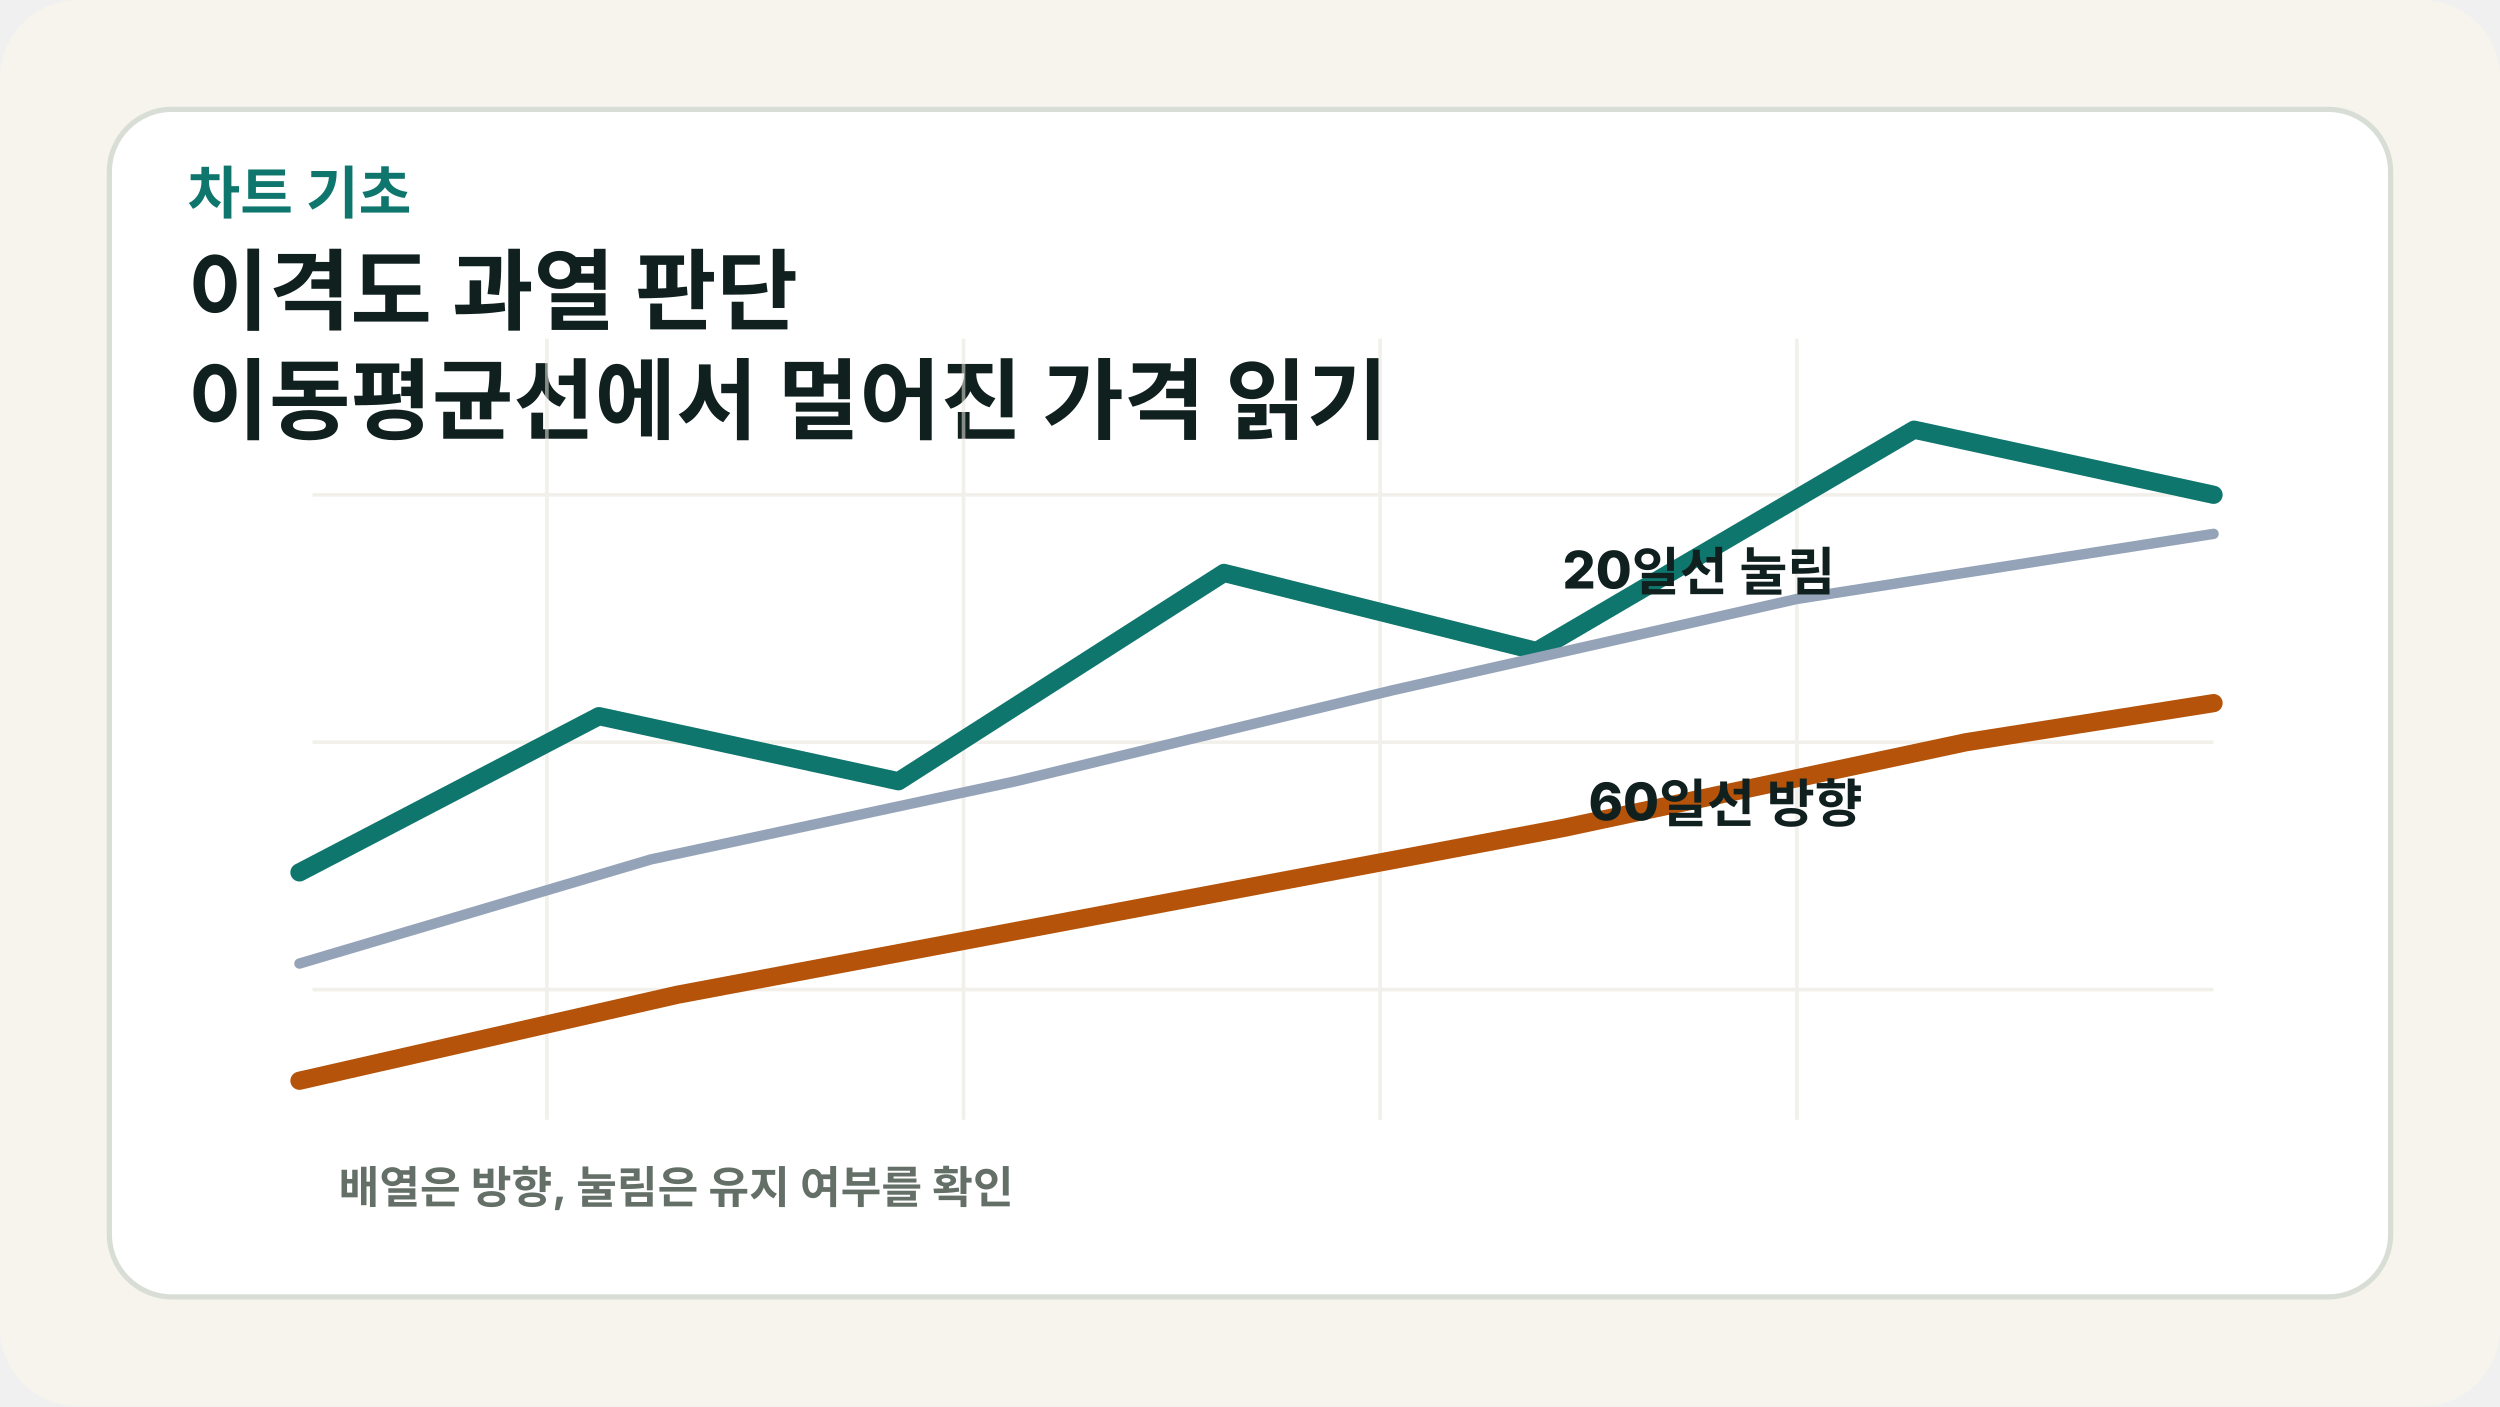
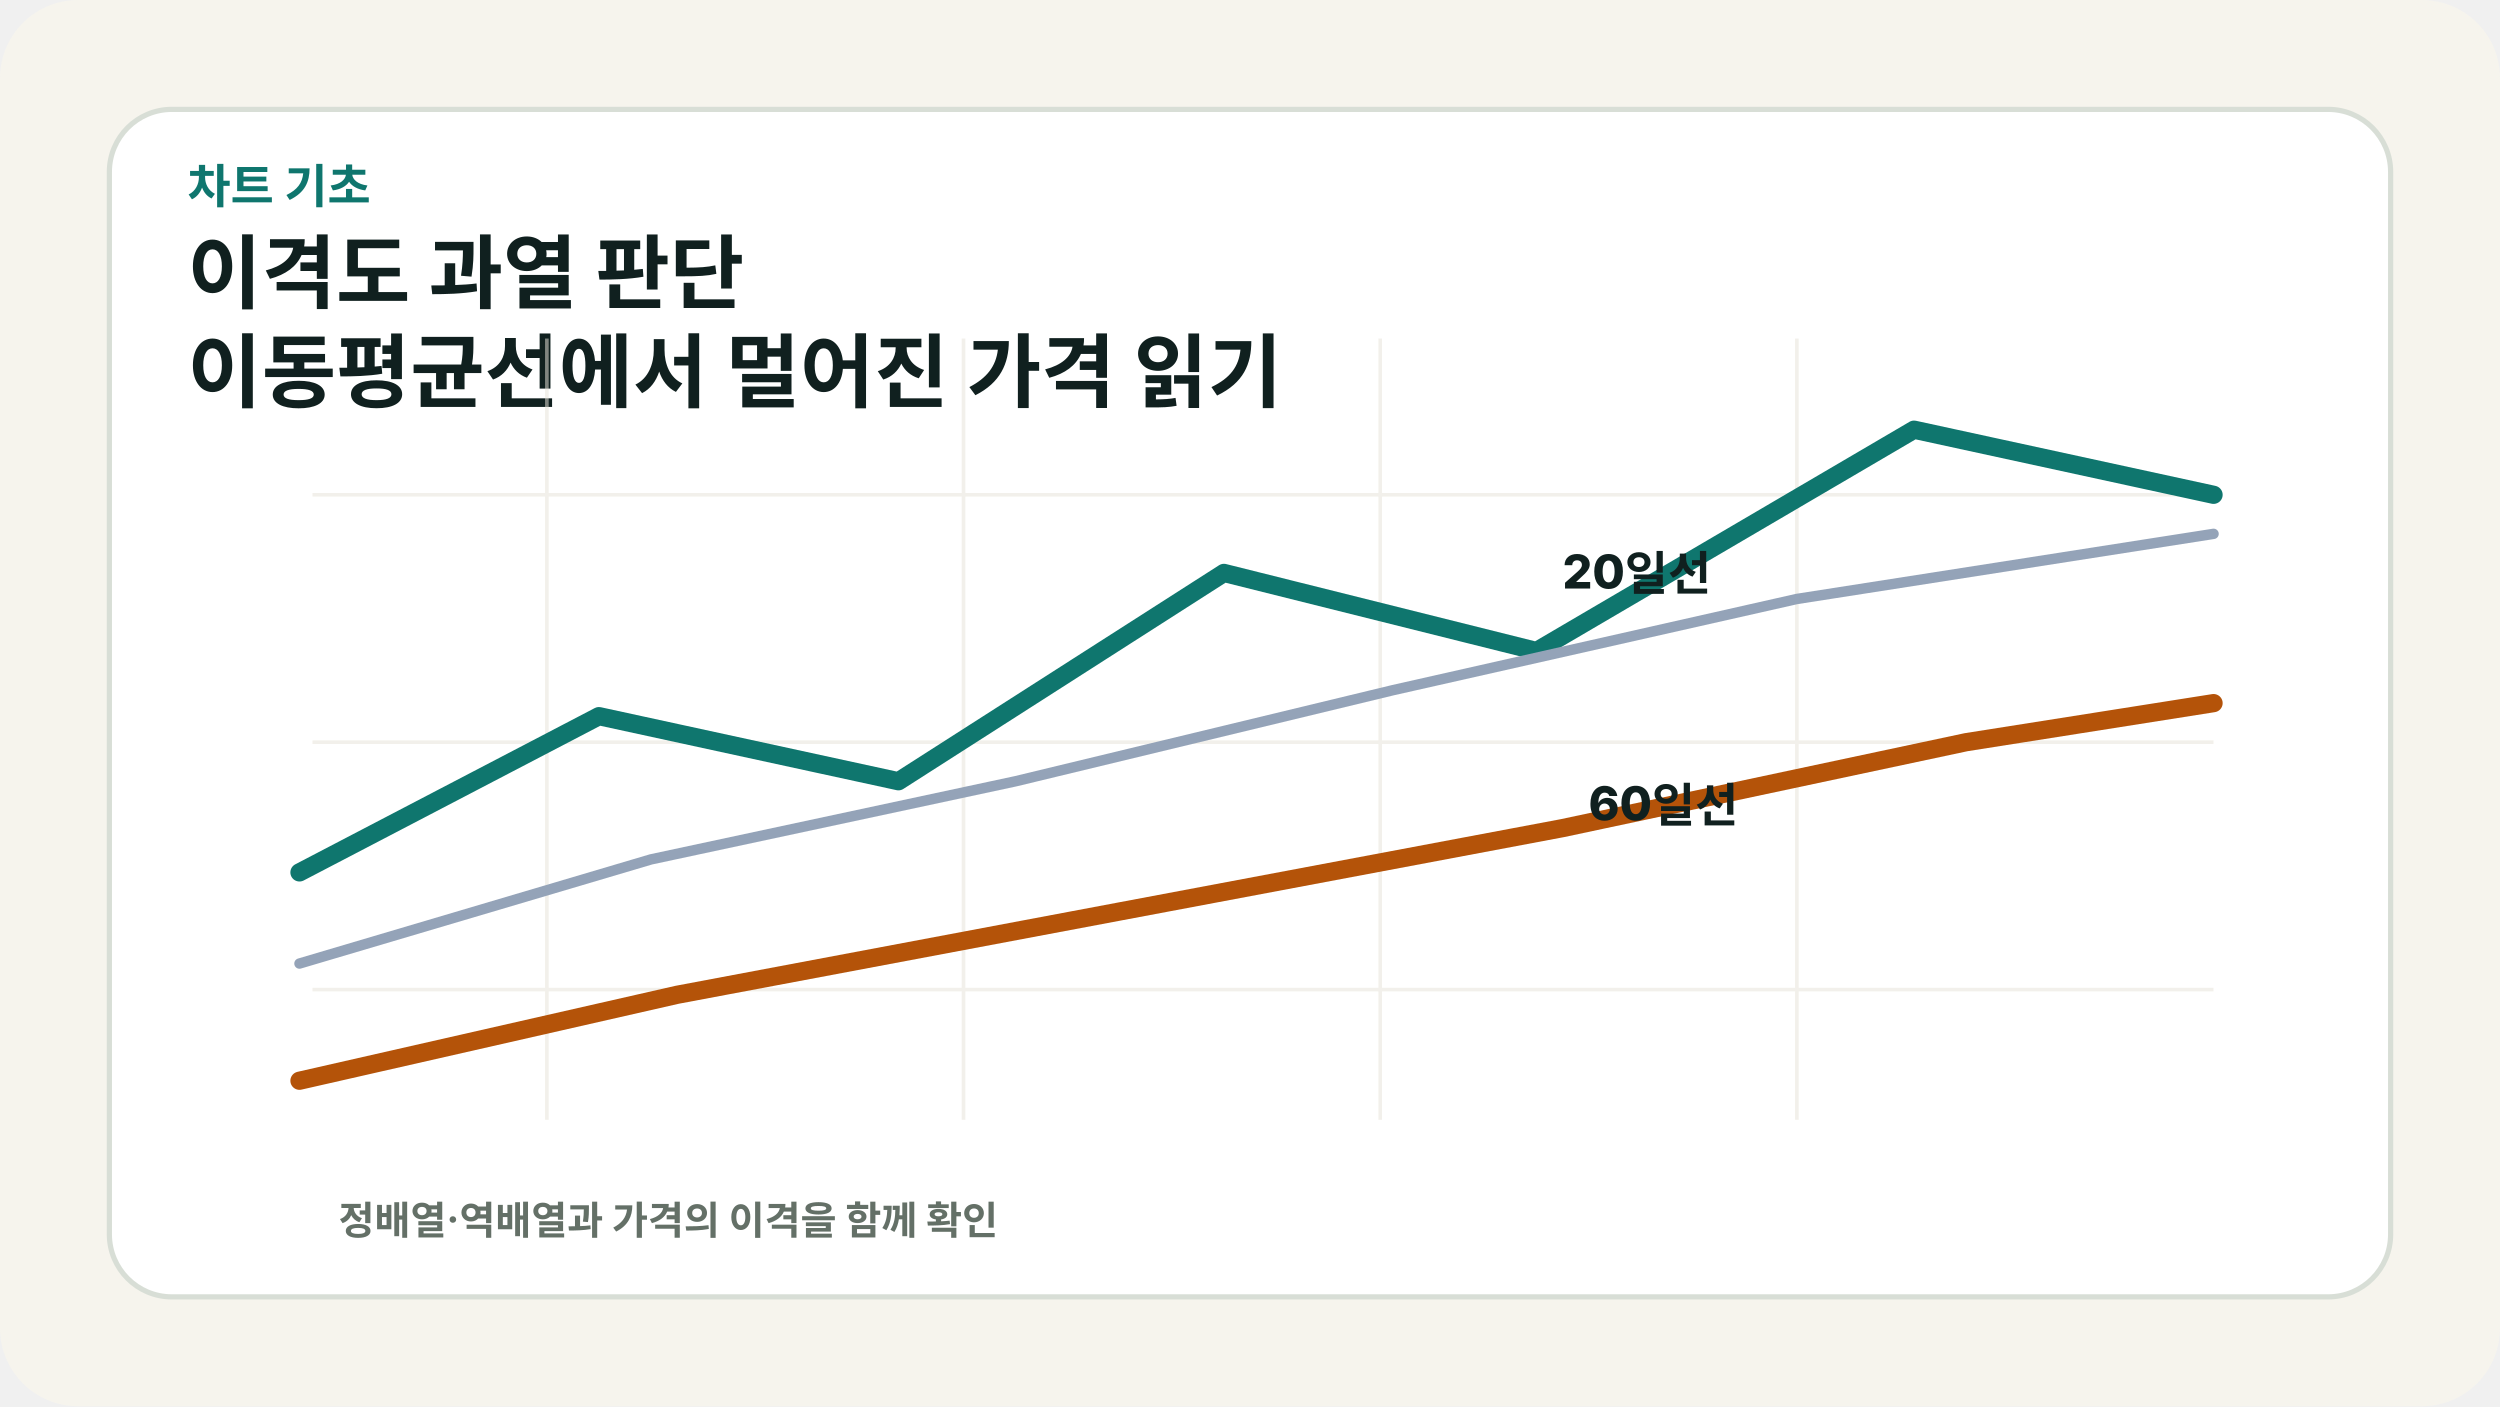
<svg xmlns="http://www.w3.org/2000/svg" width="960" height="540" viewBox="0 0 960 540" role="img" aria-labelledby="title desc">
  <style>
- .bg{fill:#f6f4ed}.panel{fill:#fff;stroke:#d8ded6;stroke-width:2}.title{font:800 34px system-ui,-apple-system,BlinkMacSystemFont,"Segoe UI",sans-serif;fill:#10201f}.sub{font:800 22px system-ui,-apple-system,BlinkMacSystemFont,"Segoe UI",sans-serif;fill:#0f766e}.label{font:800 20px system-ui,-apple-system,BlinkMacSystemFont,"Segoe UI",sans-serif;fill:#10201f}.note{font:700 17px system-ui,-apple-system,BlinkMacSystemFont,"Segoe UI",sans-serif;fill:#647067}.line{fill:none;stroke:#0f766e;stroke-width:7;stroke-linecap:round;stroke-linejoin:round}.down{fill:none;stroke:#b45309;stroke-width:7;stroke-linecap:round;stroke-linejoin:round}.thin{fill:none;stroke:#94a3b8;stroke-width:4;stroke-linecap:round}.dash{stroke:#94a3b8;stroke-width:3;stroke-dasharray:10 10}.zone{fill:#e8f4ef;stroke:#0f766e;stroke-width:2;opacity:.9}.risk{fill:#fff3df;stroke:#b45309;stroke-width:2}.bar{fill:#0f766e;opacity:.92}.warn{fill:#b45309;opacity:.92}
+ .bg{fill:#f6f4ed}.panel{fill:#fff;stroke:#d8ded6;stroke-width:2}.title{font:800 31px system-ui,-apple-system,BlinkMacSystemFont,"Segoe UI",sans-serif;fill:#10201f}.sub{font:800 18px system-ui,-apple-system,BlinkMacSystemFont,"Segoe UI",sans-serif;fill:#0f766e}.label{font:800 18px system-ui,-apple-system,BlinkMacSystemFont,"Segoe UI",sans-serif;fill:#10201f}.note{font:700 15px system-ui,-apple-system,BlinkMacSystemFont,"Segoe UI",sans-serif;fill:#647067}.line{fill:none;stroke:#0f766e;stroke-width:7;stroke-linecap:round;stroke-linejoin:round}.down{fill:none;stroke:#b45309;stroke-width:7;stroke-linecap:round;stroke-linejoin:round}.thin{fill:none;stroke:#94a3b8;stroke-width:4;stroke-linecap:round}.dash{stroke:#94a3b8;stroke-width:3;stroke-dasharray:10 10}.zone{fill:#e8f4ef;stroke:#0f766e;stroke-width:2;opacity:.92}.risk{fill:#fff3df;stroke:#b45309;stroke-width:2}.bar{fill:#0f766e;opacity:.92}.warn{fill:#b45309;opacity:.92}
</style>
  <rect class="bg" width="960" height="540" rx="30" />
  <rect class="panel" x="42" y="42" width="876" height="456" rx="24" />
-   <text x="72" y="82" class="sub">차트 기초</text>
-   <text x="72" y="124" class="title">이격도 과열 판단</text>
-   <text x="72" y="166" class="title">이동평균선에서 멀어진 가격 읽기</text>
-   <g opacity=".55">
+   <text x="72" y="78" class="sub">차트 기초</text>
+   <text x="72" y="116" class="title">이격도 과열 판단</text>
+   <text x="72" y="154" class="title">이동평균선에서 멀어진 가격 읽기</text>
+   <g opacity=".52">
    <path d="M120 190H850M120 285H850M120 380H850M210 130V430M370 130V430M530 130V430M690 130V430" stroke="#e7e3d8" stroke-width="1.4" />
  </g>
  <path class="line" d="M115 335L230 275L345 300L470 220L590 250L735 165L850 190" />
  <path class="thin" d="M115 370L250 330L390 300L535 265L690 230L850 205" />
  <path class="down" d="M115 415L260 382L430 350L600 318L755 285L850 270" />
-   <text class="label" x="600" y="226">20일선 눌림</text>
-   <text class="label" x="610" y="315">60일선 방향</text>
-   <text class="note" x="130" y="462">배열은 방향, 눌림은 유지 여부를 확인</text>
+   <text class="label" x="600" y="226">20일선</text>
+   <text class="label" x="610" y="315">60일선</text>
+   <text class="note" x="130" y="474">정배열·역배열과 가격의 이격을 함께 확인</text>
</svg>
